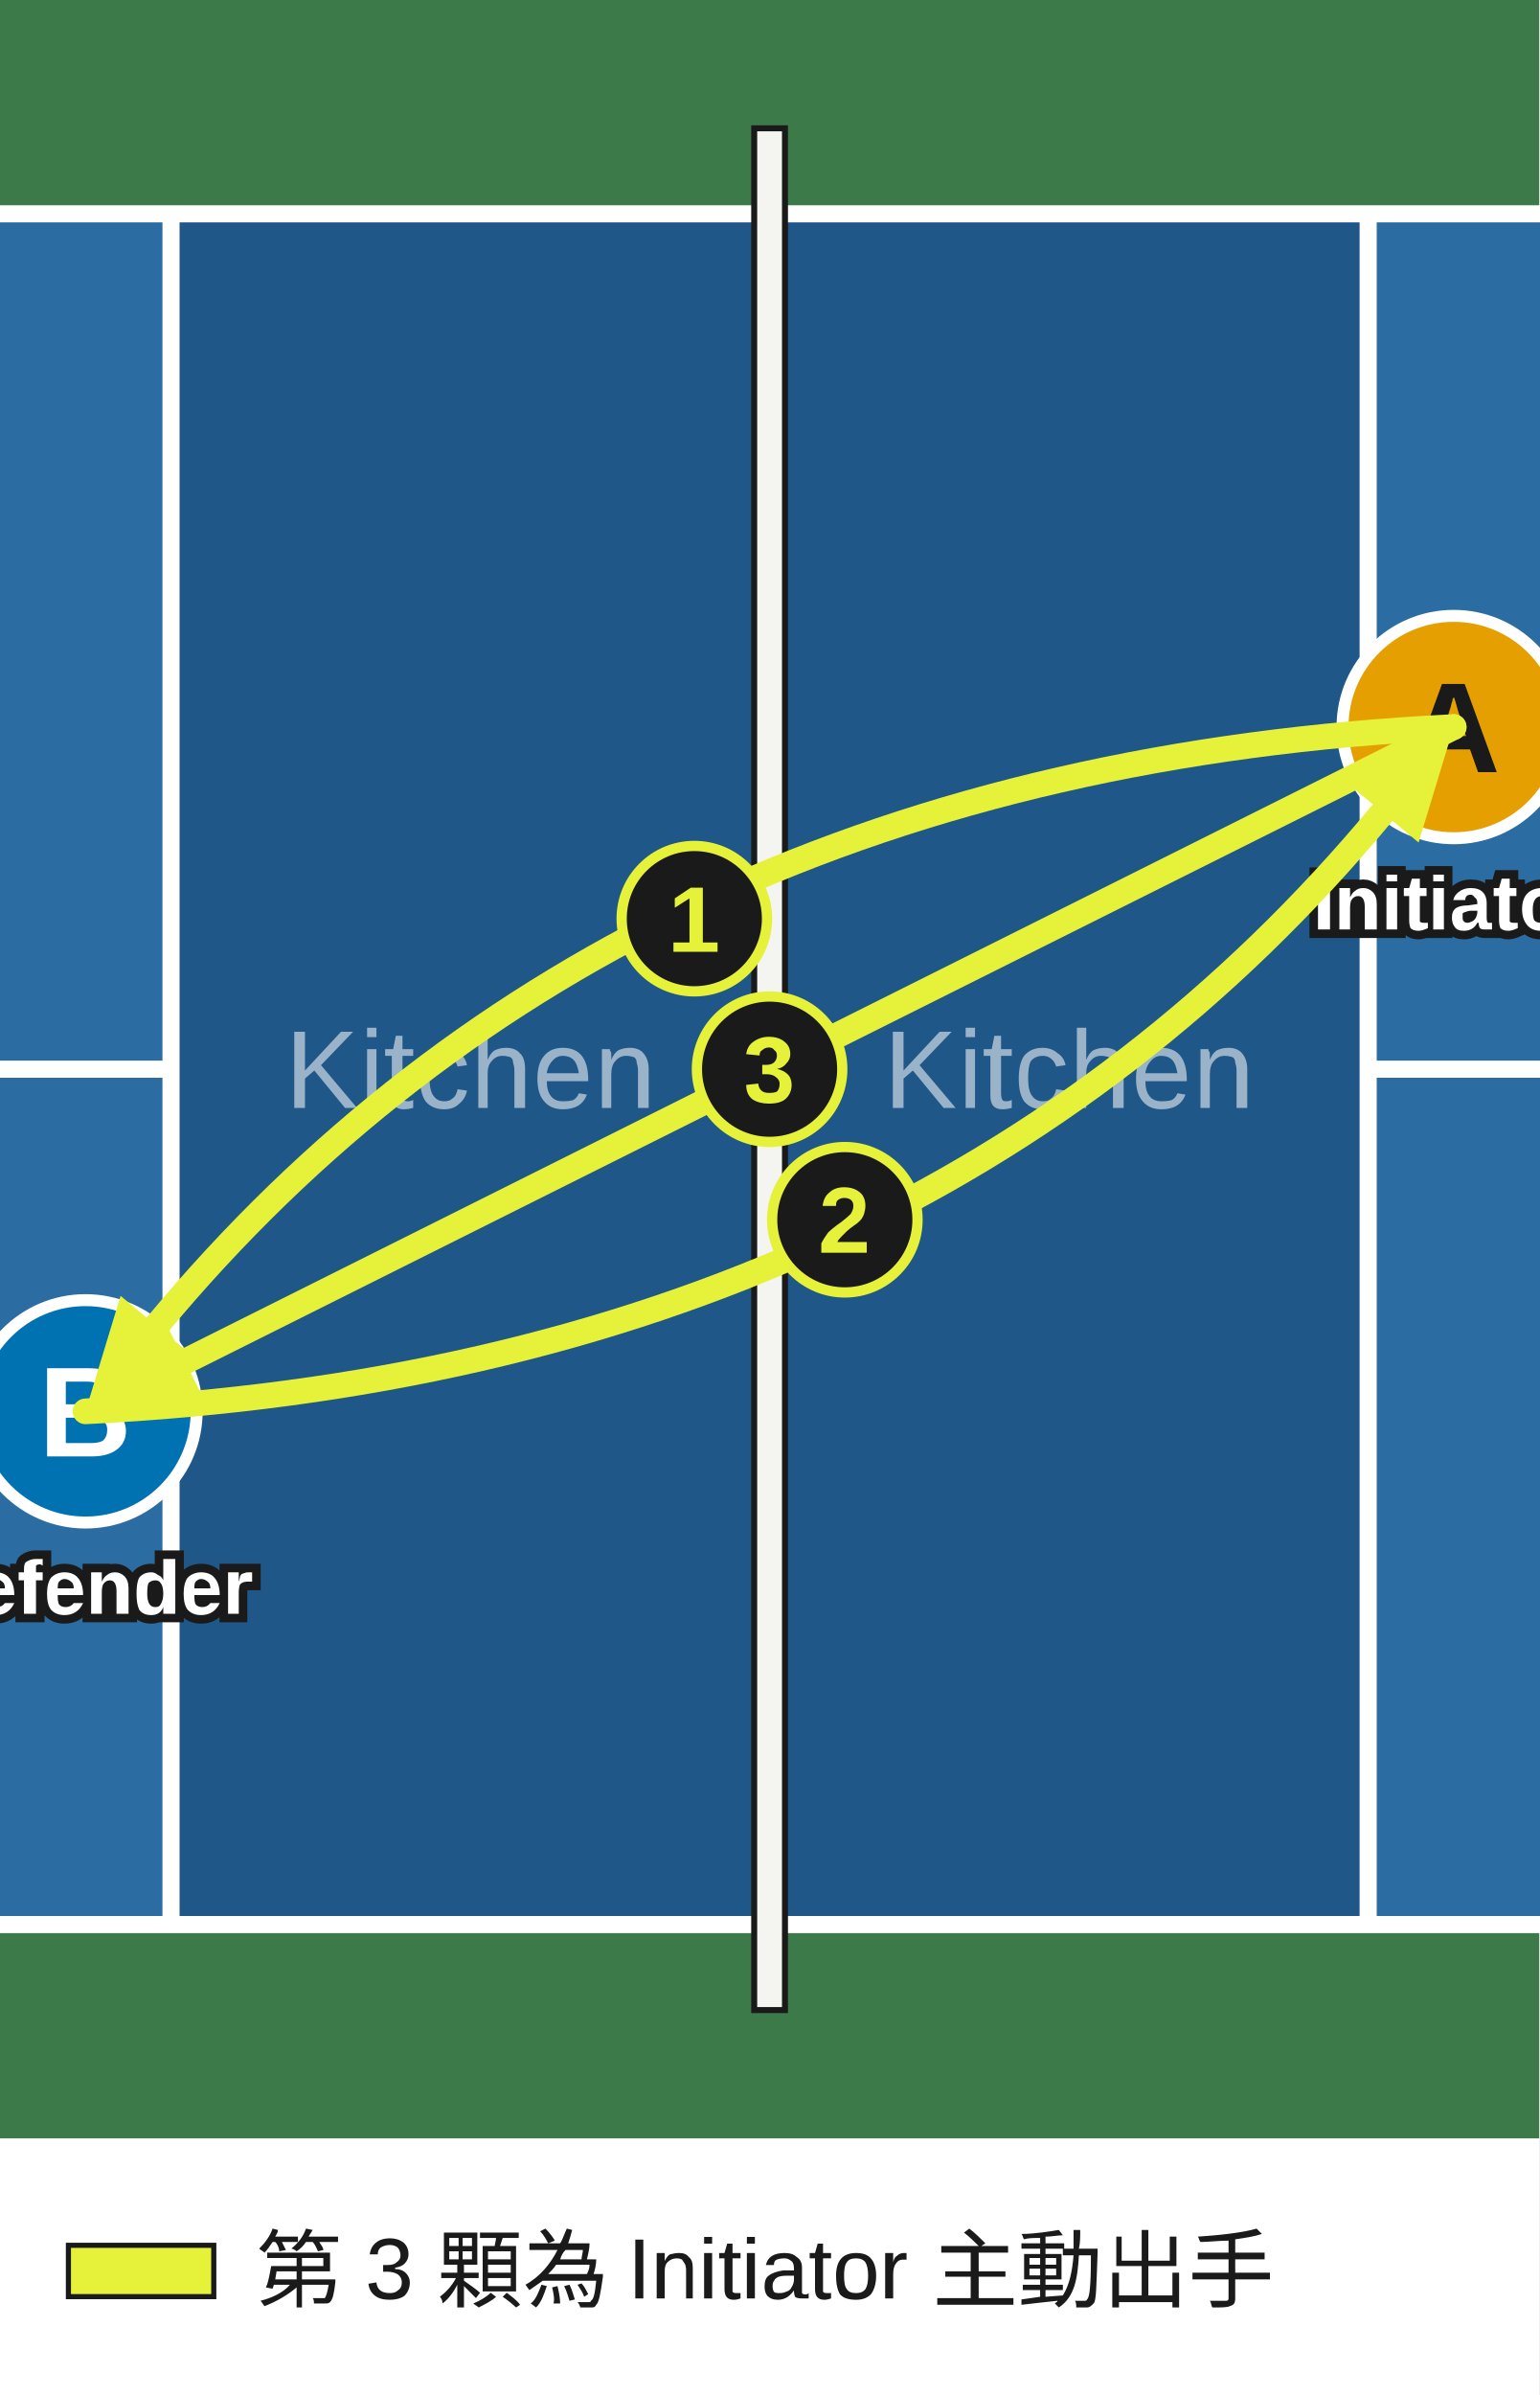
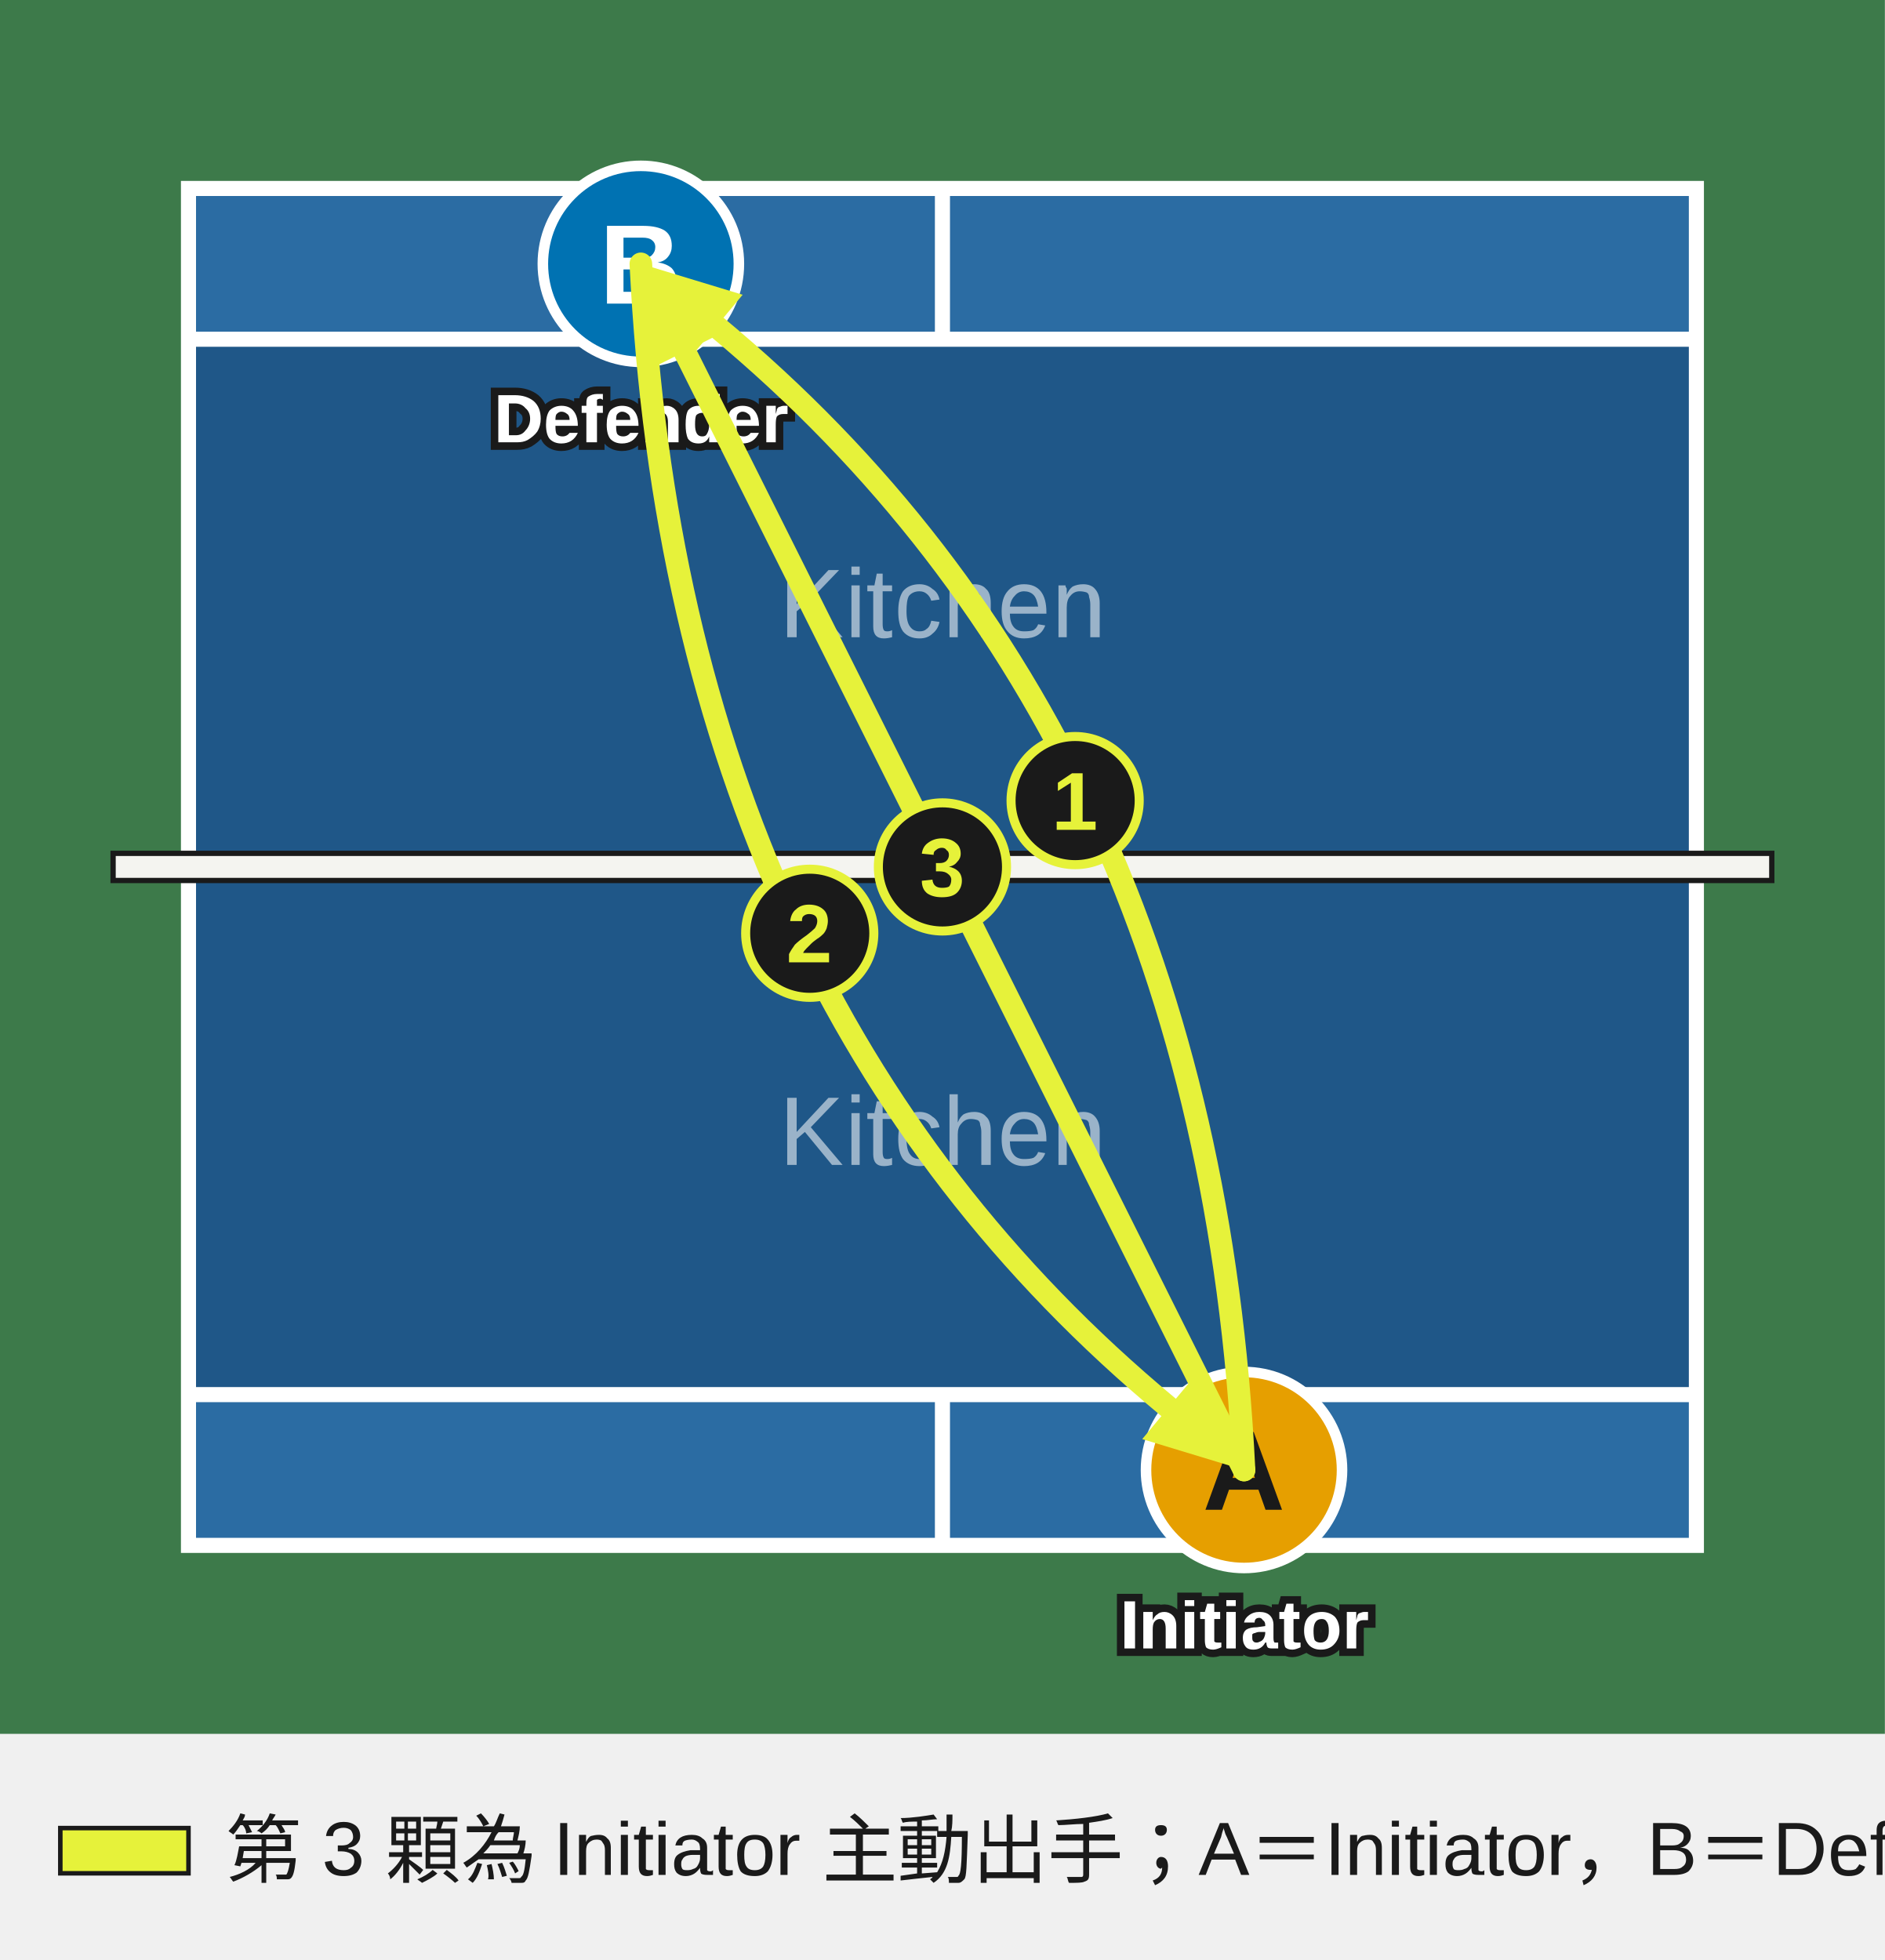
- <svg xmlns="http://www.w3.org/2000/svg" viewBox="13 -22.5 18 28" width="288" height="448" role="img" aria-label="主動進攻方 Initiator" font-family="Arial, Helvetica, 'Helvetica Neue', sans-serif">
-   <rect x="13" y="-22.5" width="18" height="28" fill="#ffffff" />
-   <g transform="rotate(-90)">
-     <rect x="-2.5" y="13" width="25" height="18" fill="#3d7a4a" />
-     <rect x="0" y="0" width="20" height="44" fill="#2b6ca3" />
+ <svg xmlns="http://www.w3.org/2000/svg" viewBox="-2.5 10.5 25 26" width="400" height="416" role="img" aria-label="主動進攻方 Initiator" font-family="Arial, Helvetica, 'Helvetica Neue', sans-serif">
+   <g>
+     <rect x="-2.5" y="10.5" width="25" height="23" fill="#3d7a4a" />
+     <rect x="0" y="13" width="20" height="18" fill="#2b6ca3" />
    <rect x="0" y="15" width="20" height="7" fill="#1f5788" />
    <rect x="0" y="22" width="20" height="7" fill="#1f5788" />
-     <rect x="0" y="0" width="20" height="44" stroke="#ffffff" stroke-width="0.2" fill="none" />
-     <path d="M0 15H20M0 29H20M10 0V15M10 29V44" stroke="#ffffff" stroke-width="0.2" fill="none" />
-     <text x="10" y="18.5" dy="0.35em" font-size="1.3" fill="#ffffff" fill-opacity="0.55" text-anchor="middle" font-family="Arial, Helvetica, 'Helvetica Neue', sans-serif" transform="rotate(90 10 18.5)">Kitchen</text>
-     <text x="10" y="25.5" dy="0.35em" font-size="1.3" fill="#ffffff" fill-opacity="0.55" text-anchor="middle" font-family="Arial, Helvetica, 'Helvetica Neue', sans-serif" transform="rotate(90 10 25.5)">Kitchen</text>
+     <rect x="0" y="13" width="20" height="18" stroke="#ffffff" stroke-width="0.2" fill="none" />
+     <path d="M0 15H20M0 29H20 M10 13V15M10 29V31" stroke="#ffffff" stroke-width="0.2" fill="none" />
+     <text x="10" y="18.5" dy="0.35em" font-size="1.3" fill="#ffffff" fill-opacity="0.55" text-anchor="middle" font-family="Arial, Helvetica, 'Helvetica Neue', sans-serif">Kitchen</text>
+     <text x="10" y="25.5" dy="0.35em" font-size="1.3" fill="#ffffff" fill-opacity="0.55" text-anchor="middle" font-family="Arial, Helvetica, 'Helvetica Neue', sans-serif">Kitchen</text>
    <rect x="-1" y="21.82" width="22" height="0.36" fill="#f4f4f0" stroke="#1a1a1a" stroke-width="0.07" />
    <circle cx="14" cy="30" r="1.3" fill="#e69f00" stroke="#ffffff" stroke-width="0.14" />
-     <text x="14" y="30" dy="0.35em" font-size="1.5" font-weight="700" fill="#1a1a1a" text-anchor="middle" font-family="Arial, Helvetica, 'Helvetica Neue', sans-serif" transform="rotate(90 14 30)">A</text>
-     <text x="11.95" y="30" dy="0.35em" font-size="0.9" font-weight="700" fill="#ffffff" stroke="#1a1a1a" stroke-width="0.2" paint-order="stroke" text-anchor="middle" font-family="Arial, Helvetica, 'Helvetica Neue', sans-serif" transform="rotate(90 11.95 30)">Initiator</text>
+     <text x="14" y="30" dy="0.35em" font-size="1.5" font-weight="700" fill="#1a1a1a" text-anchor="middle" font-family="Arial, Helvetica, 'Helvetica Neue', sans-serif">A</text>
+     <text x="14" y="32.05" dy="0.35em" font-size="0.9" font-weight="700" fill="#ffffff" stroke="#1a1a1a" stroke-width="0.2" paint-order="stroke" text-anchor="middle" font-family="Arial, Helvetica, 'Helvetica Neue', sans-serif">Initiator</text>
    <circle cx="6" cy="14" r="1.3" fill="#0072b2" stroke="#ffffff" stroke-width="0.14" />
-     <text x="6" y="14" dy="0.35em" font-size="1.5" font-weight="700" fill="#ffffff" text-anchor="middle" font-family="Arial, Helvetica, 'Helvetica Neue', sans-serif" transform="rotate(90 6 14)">B</text>
-     <text x="3.95" y="14" dy="0.35em" font-size="0.9" font-weight="700" fill="#ffffff" stroke="#1a1a1a" stroke-width="0.2" paint-order="stroke" text-anchor="middle" font-family="Arial, Helvetica, 'Helvetica Neue', sans-serif" transform="rotate(90 3.95 14)">Defender</text>
-     <path d="M14 30Q13.52 20.24 7 14.83" fill="none" stroke="#e6f23a" stroke-width="0.3" stroke-linecap="round" />
+     <text x="6" y="14" dy="0.35em" font-size="1.5" font-weight="700" fill="#ffffff" text-anchor="middle" font-family="Arial, Helvetica, 'Helvetica Neue', sans-serif">B</text>
+     <text x="6" y="16.05" dy="0.35em" font-size="0.9" font-weight="700" fill="#ffffff" stroke="#1a1a1a" stroke-width="0.2" paint-order="stroke" text-anchor="middle" font-family="Arial, Helvetica, 'Helvetica Neue', sans-serif">Defender</text>
+     <path d="M14,30Q13.52,20.24 7,14.83" fill="none" stroke="#e6f23a" stroke-width="0.3" stroke-linecap="round" />
    <polygon points="6,14 7.35,14.41 6.65,15.25" fill="#e6f23a" />
    <circle cx="11.76" cy="21.12" r="0.85" fill="#1a1a1a" stroke="#e6f23a" stroke-width="0.12" />
-     <text x="11.76" y="21.12" dy="0.35em" font-size="1.1" font-weight="700" fill="#e6f23a" text-anchor="middle" font-family="Arial, Helvetica, 'Helvetica Neue', sans-serif" transform="rotate(90 11.76 21.12)">1</text>
-     <path d="M6 14Q6.48 23.76 13 29.17" fill="none" stroke="#e6f23a" stroke-width="0.3" stroke-linecap="round" />
+     <text x="11.76" y="21.12" dy="0.35em" font-size="1.1" font-weight="700" fill="#e6f23a" text-anchor="middle" font-family="Arial, Helvetica, 'Helvetica Neue', sans-serif">1</text>
+     <path d="M6,14Q6.48,23.76 13,29.17" fill="none" stroke="#e6f23a" stroke-width="0.3" stroke-linecap="round" />
    <polygon points="14,30 12.65,29.59 13.35,28.75" fill="#e6f23a" />
    <circle cx="8.24" cy="22.88" r="0.85" fill="#1a1a1a" stroke="#e6f23a" stroke-width="0.12" />
-     <text x="8.24" y="22.88" dy="0.35em" font-size="1.1" font-weight="700" fill="#e6f23a" text-anchor="middle" font-family="Arial, Helvetica, 'Helvetica Neue', sans-serif" transform="rotate(90 8.24 22.88)">2</text>
-     <path d="M14 30L6.58 15.16" fill="none" stroke="#e6f23a" stroke-width="0.3" stroke-linecap="round" />
+     <text x="8.24" y="22.88" dy="0.35em" font-size="1.1" font-weight="700" fill="#e6f23a" text-anchor="middle" font-family="Arial, Helvetica, 'Helvetica Neue', sans-serif">2</text>
+     <path d="M14,30L6.58,15.16" fill="none" stroke="#e6f23a" stroke-width="0.3" stroke-linecap="round" />
    <polygon points="6,14 7.07,14.92 6.09,15.41" fill="#e6f23a" />
    <circle cx="10" cy="22" r="0.85" fill="#1a1a1a" stroke="#e6f23a" stroke-width="0.12" />
-     <text x="10" y="22" dy="0.35em" font-size="1.1" font-weight="700" fill="#e6f23a" text-anchor="middle" font-family="Arial, Helvetica, 'Helvetica Neue', sans-serif" transform="rotate(90 10 22)">3</text>
+     <text x="10" y="22" dy="0.35em" font-size="1.1" font-weight="700" fill="#e6f23a" text-anchor="middle" font-family="Arial, Helvetica, 'Helvetica Neue', sans-serif">3</text>
  </g>
-   <rect x="13.8" y="3.75" width="1.7" height="0.6" fill="#e6f23a" stroke="#1a1a1a" stroke-width="0.06" />
-   <text x="16" y="4.05" font-size="1" fill="#1a1a1a" font-family="Arial, Helvetica, 'Helvetica Neue', sans-serif" dy="0.35em">第 3 顆為 Initiator 主動出手</text>
+   <rect x="-1.7" y="34.75" width="1.7" height="0.6" fill="#e6f23a" stroke="#1a1a1a" stroke-width="0.06" />
+   <text x="0.5" y="35.05" font-size="1" fill="#1a1a1a" font-family="Arial, Helvetica, 'Helvetica Neue', sans-serif" dy="0.35em">第 3 顆為 Initiator 主動出手；A＝Initiator，B＝Defender</text>
</svg>
